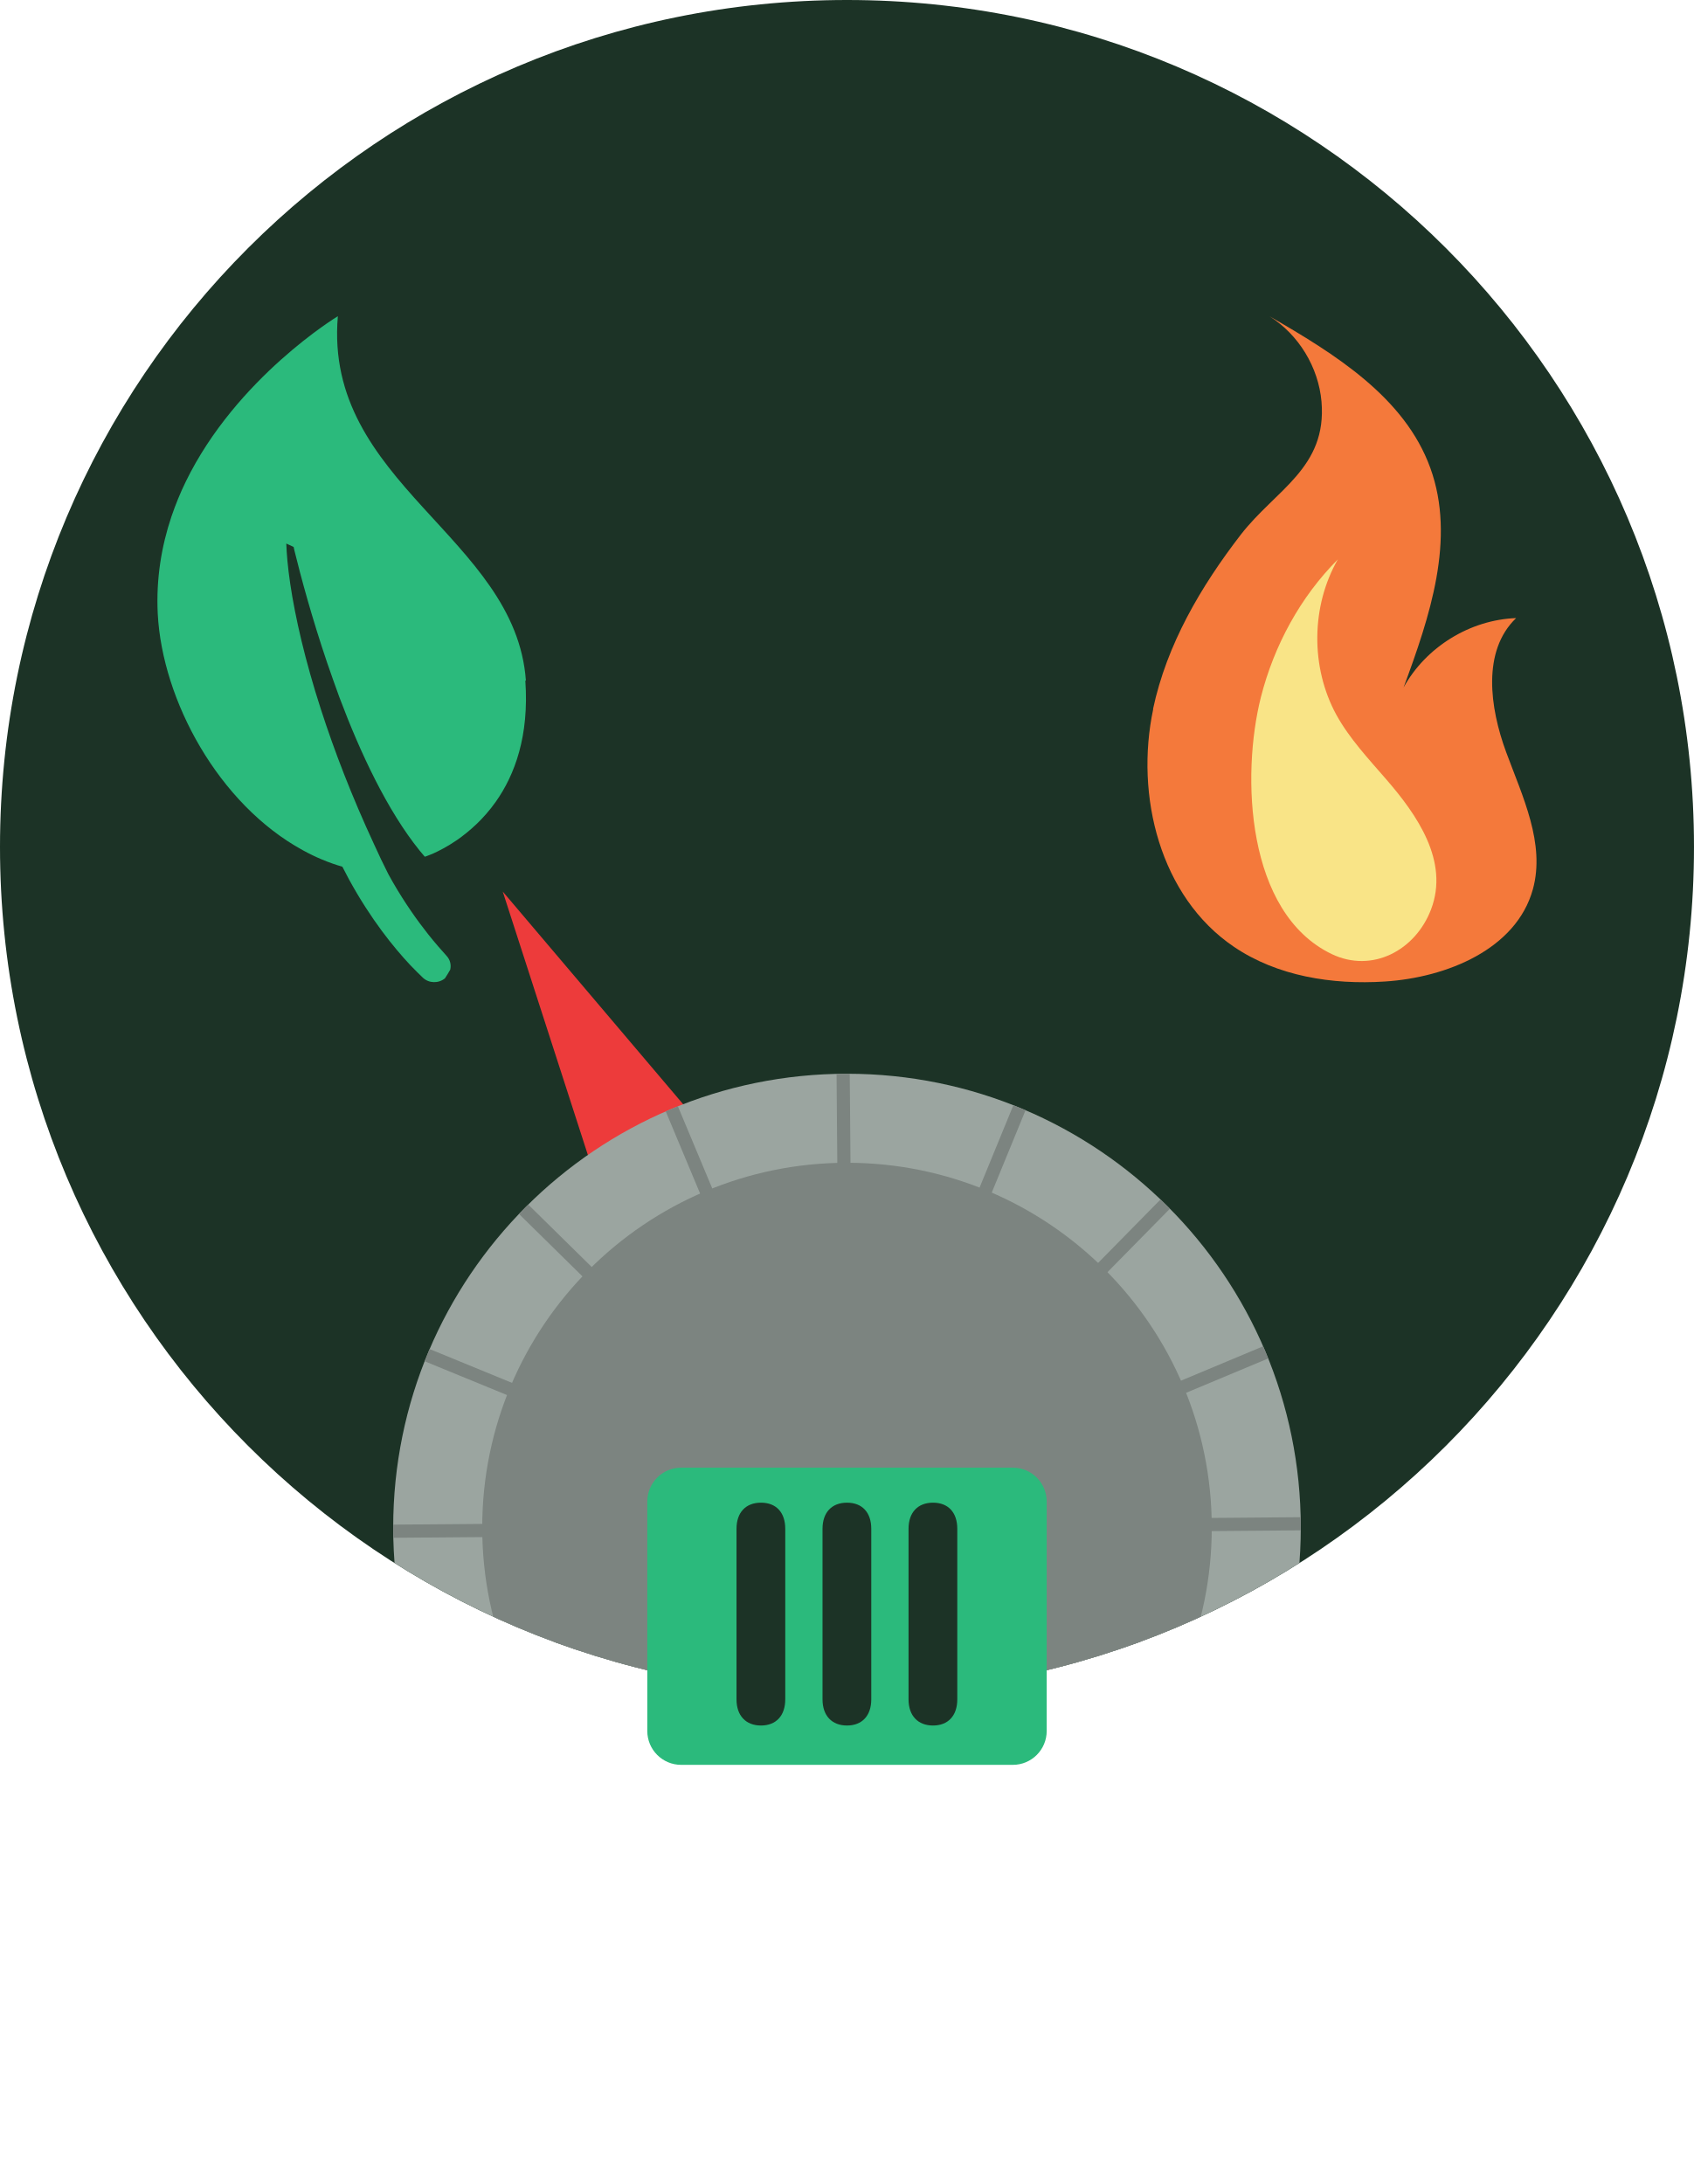
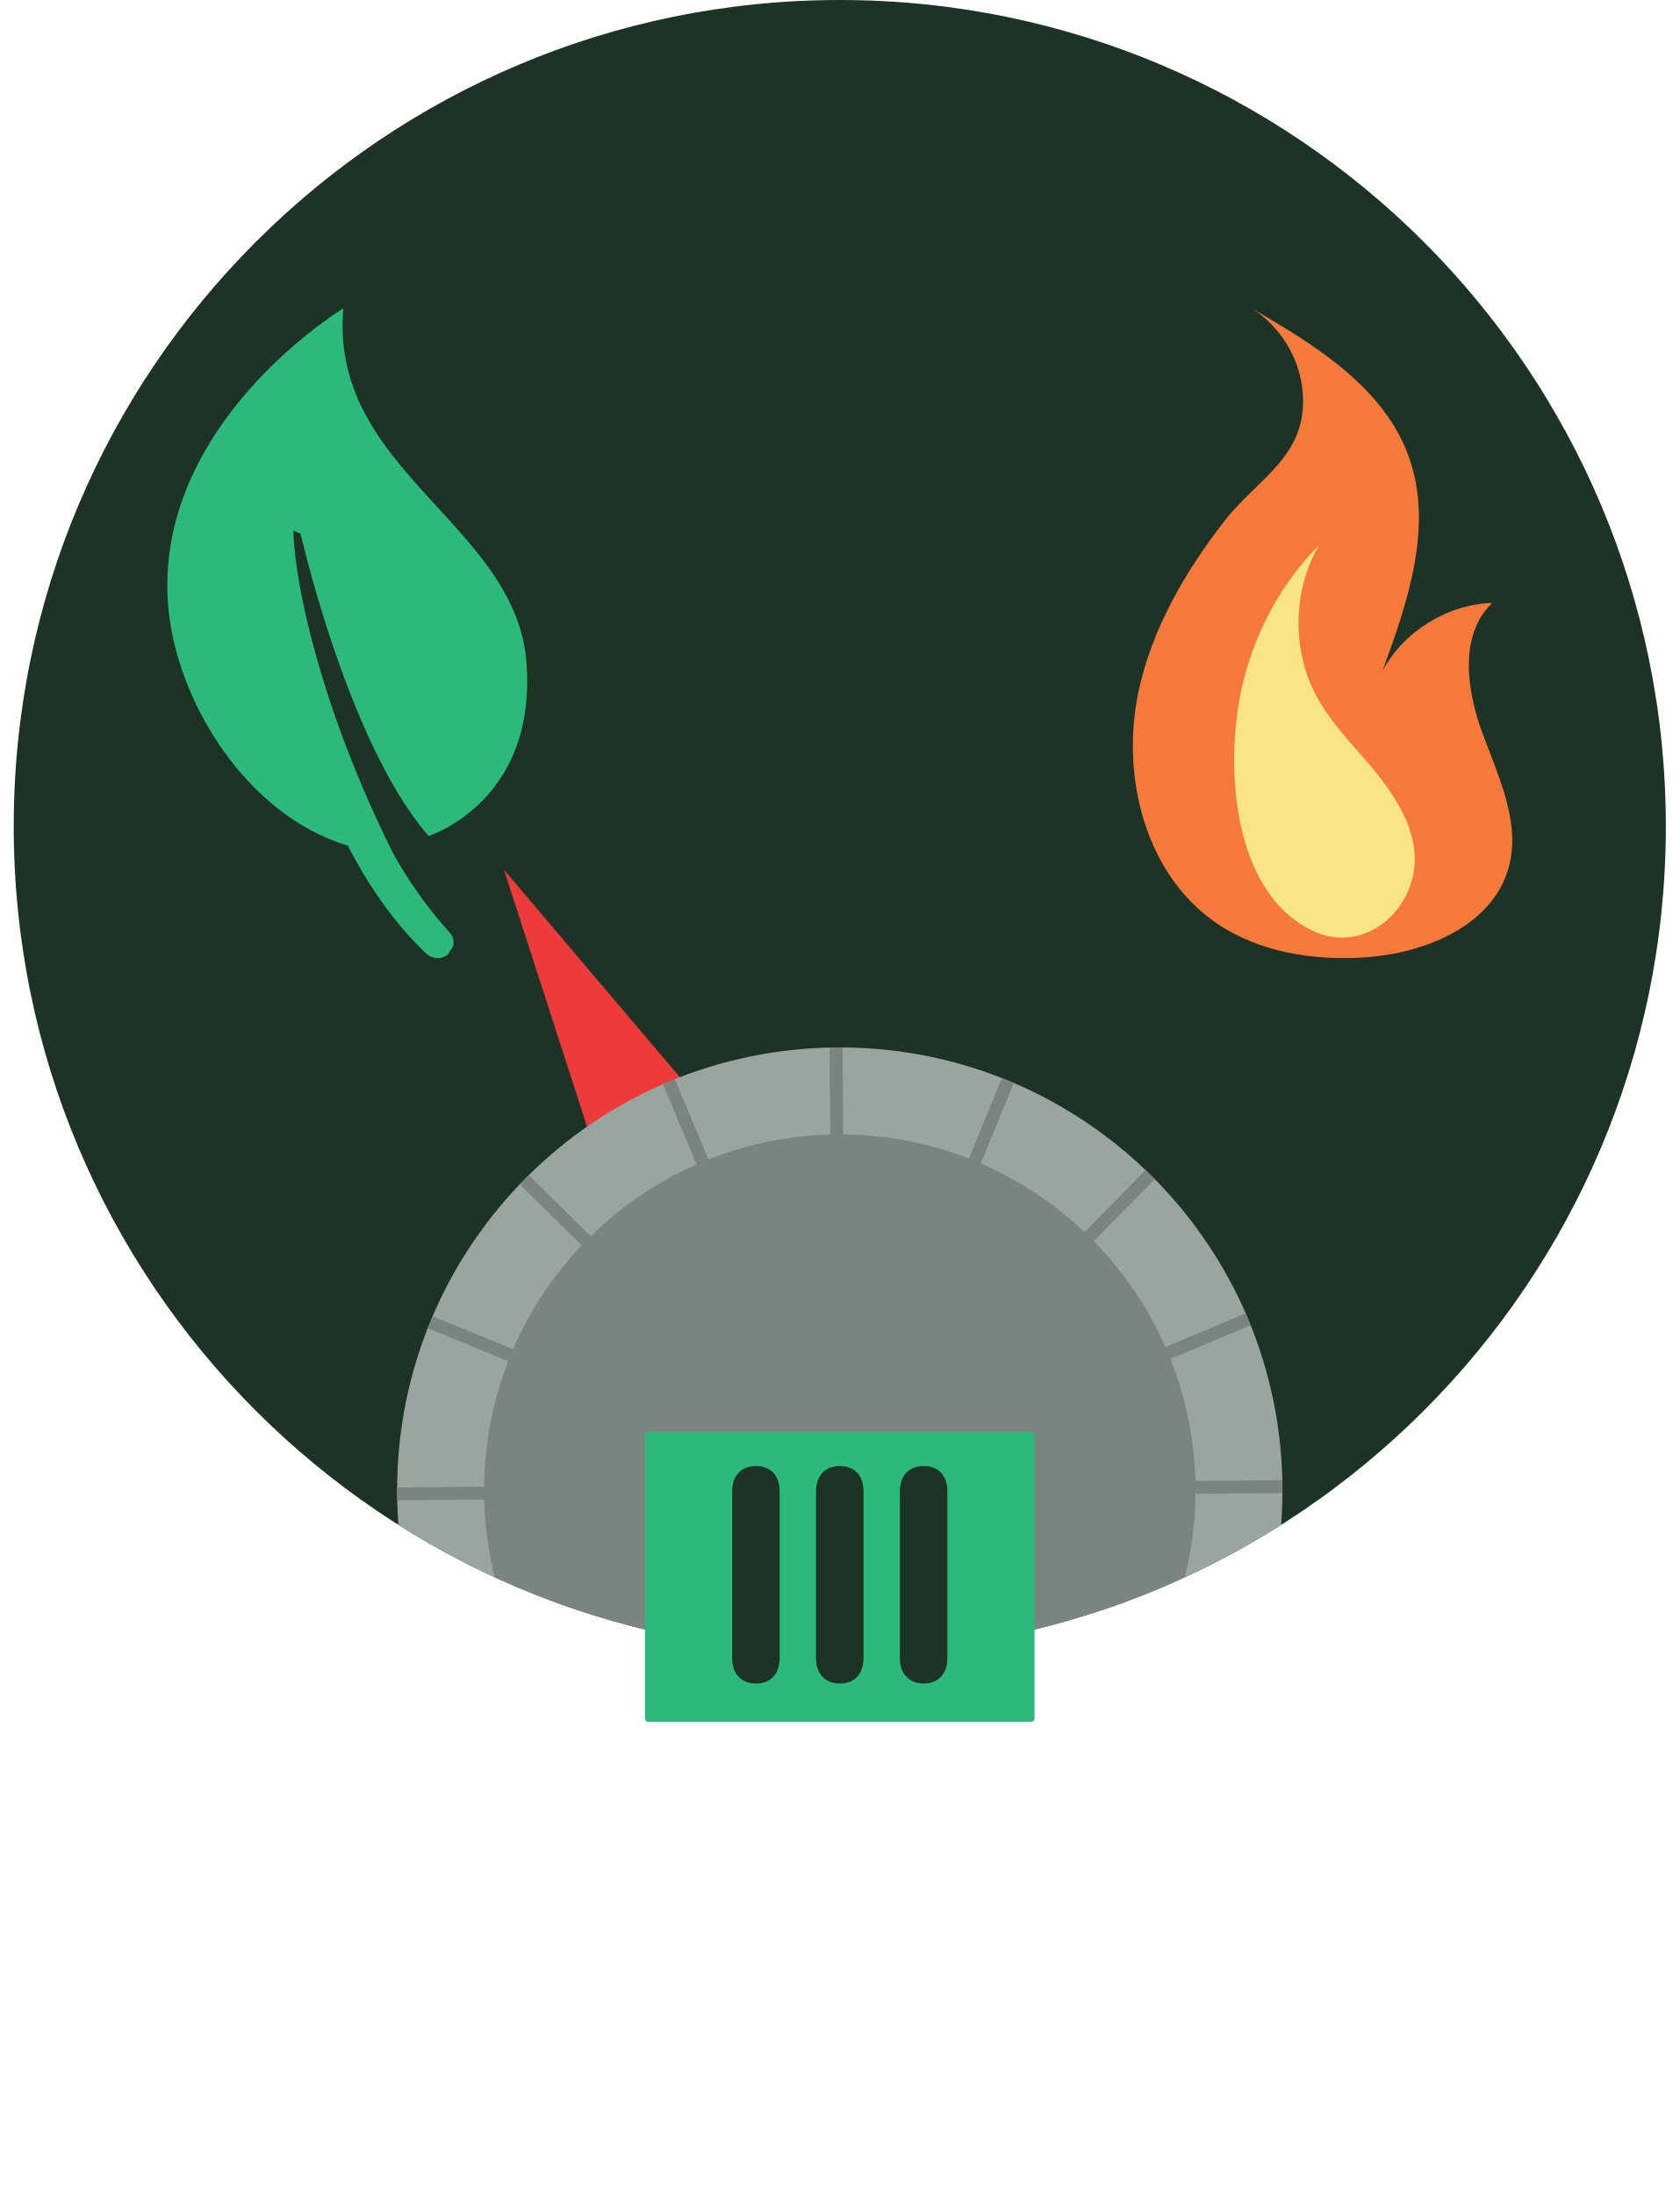
- <svg xmlns="http://www.w3.org/2000/svg" id="Calque_2" data-name="Calque 2" viewBox="0 0 90 116.04">
+ <svg xmlns="http://www.w3.org/2000/svg" id="Calque_1" data-name="Calque 1" viewBox="0 0 930.47 1215.68">
  <defs>
    <style>
      .cls-1 {
        fill: #7c8480;
      }

      .cls-1, .cls-2, .cls-3, .cls-4, .cls-5, .cls-6, .cls-7, .cls-8 {
        stroke-width: 0px;
      }

      .cls-2 {
        fill: #2bba7c;
      }

      .cls-3 {
        fill: none;
      }

      .cls-4 {
        fill: #f9e487;
      }

      .cls-9 {
        clip-path: url(#clippath-1);
      }

      .cls-5 {
        fill: #ed3b3b;
      }

      .cls-10 {
        clip-path: url(#clippath);
      }

      .cls-6 {
        fill: #9ba5a0;
      }

      .cls-7 {
        fill: #1c3326;
      }

      .cls-8 {
        fill: #f4793b;
      }
    </style>
    <clipPath id="clippath">
-       <circle class="cls-3" cx="45" cy="45" r="45" />
+       <circle class="cls-3" cx="465.24" cy="457.64" r="457.64" />
    </clipPath>
    <clipPath id="clippath-1">
-       <circle class="cls-3" cx="45" cy="81.16" r="24.11" />
+       <circle class="cls-3" cx="465.24" cy="825.35" r="245.24" />
    </clipPath>
  </defs>
-   <g id="Calque_1-2" data-name="Calque 1">
-     <g>
+   <g>
+     <circle class="cls-7" cx="465.24" cy="457.64" r="457.64" />
+     <g class="cls-10">
      <g>
-         <circle class="cls-7" cx="45" cy="45" r="45" />
-         <g class="cls-10">
+         <polygon class="cls-5" points="345.15 685.6 279.21 481.72 417.84 645.12 345.15 685.6" />
+         <g class="cls-9">
+           <circle class="cls-6" cx="465.24" cy="825.35" r="245.24" />
+           <circle class="cls-1" cx="465.24" cy="825.35" r="197.07" />
          <g>
-             <polygon class="cls-5" points="33.19 67.42 26.71 47.37 40.34 63.44 33.19 67.42" />
-             <g class="cls-9">
-               <circle class="cls-6" cx="45" cy="81.16" r="24.11" />
-               <circle class="cls-1" cx="45" cy="81.16" r="19.38" />
-               <g>
-                 <rect class="cls-1" x="15.22" y="80.81" width="59.57" height=".7" transform="translate(-.66 .37) rotate(-.47)" />
-                 <rect class="cls-1" x="44.65" y="46.28" width=".7" height="69.76" transform="translate(-.67 .37) rotate(-.47)" />
-                 <rect class="cls-1" x="44.65" y="51.37" width=".7" height="59.57" transform="translate(-44.41 56.32) rotate(-45.47)" />
-                 <rect class="cls-1" x="10.12" y="80.81" width="69.76" height=".7" transform="translate(-44.41 56.32) rotate(-45.47)" />
-               </g>
-               <g>
-                 <rect class="cls-1" x="15.22" y="80.81" width="59.57" height=".7" transform="translate(-27.83 23.65) rotate(-22.7)" />
-                 <rect class="cls-1" x="44.65" y="46.28" width=".7" height="69.76" transform="translate(-27.83 23.64) rotate(-22.69)" />
-                 <rect class="cls-1" x="44.65" y="51.37" width=".7" height="59.57" transform="translate(-47.16 91.98) rotate(-67.69)" />
-                 <rect class="cls-1" x="10.12" y="80.81" width="69.76" height=".7" transform="translate(-47.16 91.99) rotate(-67.69)" />
-               </g>
-             </g>
+             <rect class="cls-1" x="162.33" y="821.77" width="605.8" height="7.15" transform="translate(-6.75 3.84) rotate(-.47)" />
+             <rect class="cls-1" x="461.66" y="470.62" width="7.15" height="709.45" transform="translate(-6.77 3.85) rotate(-.47)" />
+             <rect class="cls-1" x="461.66" y="522.44" width="7.15" height="605.8" transform="translate(-449.41 578.22) rotate(-45.47)" />
+             <rect class="cls-1" x="110.51" y="821.77" width="709.45" height="7.15" transform="translate(-449.41 578.22) rotate(-45.47)" />
          </g>
          <g>
-             <g>
-               <path class="cls-8" d="m61.27,37.67c-.98,4.61.37,9.98,4.28,12.63,2.31,1.57,5.23,2.03,8.02,1.85,3.3-.21,6.99-1.72,7.87-4.9.67-2.43-.55-4.93-1.42-7.29s-1.29-5.37.53-7.12c-2.45.09-4.8,1.54-5.98,3.69,1.39-3.76,2.79-7.9,1.42-11.67-1.36-3.76-5.08-6.06-8.55-8.06,1.56.98,2.61,2.71,2.77,4.54.3,3.52-2.44,4.68-4.29,7.07-2.12,2.75-3.93,5.83-4.66,9.26Z" />
-               <path class="cls-4" d="m71.09,29.7c-1.44,2.5-1.47,5.75-.09,8.28.7,1.27,1.71,2.34,2.66,3.44,1.61,1.86,3.35,4.33,2.37,6.9-.83,2.18-3.13,3.4-5.28,2.37-4.55-2.19-4.81-9.48-3.76-13.65.7-2.74,2.09-5.32,4.1-7.33Z" />
-             </g>
-             <path class="cls-2" d="m27.94,36.16c-.55-7.64-10.75-10.49-9.99-19.36,0,0-5.38,3.25-8.08,8.79-.29.59-.54,1.21-.76,1.85-.53,1.58-.82,3.3-.73,5.16.24,4.63,3.24,10.13,7.7,12.57.67.37,1.38.67,2.11.88.12.23.23.45.35.67,1.17,2.14,2.38,3.62,3.25,4.55.26.27.49.5.68.68.32.3.83.31,1.17.03h0c.1-.15.19-.3.28-.46h0c.06-.25,0-.53-.2-.74-.26-.29-.6-.67-.98-1.15-.57-.72-1.23-1.65-1.87-2.76-.08-.14-.16-.29-.24-.43-.27-.53-.52-1.06-.76-1.59-1.18-2.54-2.11-4.96-2.82-7.16-.21-.65-.4-1.27-.57-1.88-.69-2.44-1.07-4.51-1.21-6.02-.03-.33-.05-.64-.06-.91.13.06.26.12.39.18.01.06.03.12.04.18.34,1.39.93,3.58,1.74,5.97.21.61.43,1.23.66,1.86,1.11,2.95,2.54,6,4.26,8.13.09.11.18.22.27.32,0,0,.16-.05.42-.16.31-.14.77-.37,1.28-.72.66-.46,1.42-1.12,2.07-2.04,1.01-1.43,1.78-3.5,1.57-6.44Z" />
+             <rect class="cls-1" x="162.33" y="821.77" width="605.8" height="7.15" transform="translate(-282.46 243.46) rotate(-22.7)" />
+             <rect class="cls-1" x="461.66" y="470.62" width="7.15" height="709.45" transform="translate(-282.39 243.37) rotate(-22.69)" />
+             <rect class="cls-1" x="461.66" y="522.44" width="7.15" height="605.8" transform="translate(-474.93 942.48) rotate(-67.69)" />
+             <rect class="cls-1" x="110.51" y="821.77" width="709.45" height="7.15" transform="translate(-474.93 942.5) rotate(-67.69)" />
          </g>
        </g>
      </g>
      <g>
-         <rect class="cls-2" x="34.39" y="77.98" width="21.22" height="15.79" rx="1.8" ry="1.8" />
        <g>
-           <path class="cls-7" d="m41.72,81.23v9.06c0,.87-.49,1.39-1.29,1.39s-1.3-.52-1.3-1.39v-9.06c0-.87.49-1.39,1.3-1.39s1.29.52,1.29,1.39Z" />
-           <path class="cls-7" d="m46.29,81.23v9.06c0,.87-.49,1.39-1.29,1.39s-1.3-.52-1.3-1.39v-9.06c0-.87.49-1.39,1.3-1.39s1.29.52,1.29,1.39Z" />
-           <path class="cls-7" d="m50.86,81.23v9.06c0,.87-.49,1.39-1.29,1.39s-1.3-.52-1.3-1.39v-9.06c0-.87.49-1.39,1.3-1.39s1.29.52,1.29,1.39Z" />
+           <path class="cls-8" d="m630.73,383.09c-9.97,46.9,3.78,101.47,43.52,128.39,23.52,15.94,53.21,20.59,81.57,18.77,33.52-2.15,71.13-17.49,80.01-49.83,6.79-24.74-5.58-50.11-14.49-74.17-8.9-24.07-13.15-54.6,5.38-72.37-24.91.89-48.86,15.68-60.79,37.53,14.13-38.21,28.35-80.37,14.48-118.67-13.85-38.24-51.68-61.58-86.94-81.94,15.84,9.94,26.59,27.54,28.2,46.14,3.09,35.8-24.82,47.62-43.59,71.93-21.61,27.98-39.94,59.33-47.36,94.22Z" />
+           <path class="cls-4" d="m730.61,302.08c-14.63,25.42-14.98,58.45-.89,84.18,7.1,12.96,17.38,23.84,27.08,35,16.41,18.87,34.03,44.02,24.11,70.18-8.41,22.19-31.86,34.58-53.74,24.06-46.27-22.22-48.96-96.41-38.21-138.84,7.07-27.91,21.26-54.13,41.65-74.58Z" />
        </g>
+         <path class="cls-2" d="m291.76,367.71c-5.57-77.68-109.28-106.63-101.58-196.91,0,0-54.7,33.02-82.15,89.36-2.93,6-5.54,12.27-7.75,18.8-5.42,16.02-8.37,33.57-7.4,52.47,2.43,47.13,32.94,102.99,78.34,127.87,6.82,3.74,14,6.79,21.46,9,1.19,2.32,2.38,4.58,3.58,6.77,11.91,21.77,24.16,36.86,33.07,46.27,2.65,2.79,5,5.08,6.95,6.9,3.3,3.08,8.45,3.17,11.9.32h.01c1-1.54,1.96-3.08,2.89-4.65h0c.6-2.58-.05-5.37-2.01-7.5-2.67-2.92-6.1-6.84-9.93-11.7-5.79-7.34-12.53-16.79-19.05-28.07-.83-1.44-1.66-2.9-2.47-4.39-2.7-5.41-5.31-10.79-7.78-16.13-12.05-25.82-21.5-50.48-28.69-72.81-2.11-6.58-4.03-12.95-5.76-19.08-6.99-24.82-10.91-45.87-12.31-61.19-.32-3.37-.51-6.47-.58-9.27,1.35.61,2.68,1.22,4,1.87.13.58.28,1.18.44,1.8,3.48,14.18,9.42,36.39,17.66,60.75,2.1,6.19,4.34,12.51,6.72,18.88,11.28,30.04,25.82,60.99,43.37,82.68.89,1.12,1.81,2.2,2.72,3.27,0,0,1.61-.5,4.27-1.68,3.17-1.4,7.82-3.75,13.04-7.35,6.74-4.63,14.43-11.35,21.07-20.77,10.29-14.58,18.07-35.64,15.93-65.53Z" />
      </g>
    </g>
  </g>
+   <g>
+     <rect class="cls-2" x="357.32" y="793.02" width="215.82" height="160.57" rx="1.8" ry="1.8" />
+     <g>
+       <path class="cls-7" d="m431.93,826.09v92.18c0,8.83-4.95,14.12-13.07,14.12s-13.24-5.29-13.24-14.12v-92.18c0-8.83,4.94-14.12,13.24-14.12s13.07,5.29,13.07,14.12Z" />
+       <path class="cls-7" d="m478.38,826.09v92.18c0,8.83-4.95,14.12-13.07,14.12s-13.24-5.29-13.24-14.12v-92.18c0-8.83,4.94-14.12,13.24-14.12s13.07,5.29,13.07,14.12Z" />
+       <path class="cls-7" d="m524.84,826.09v92.18c0,8.83-4.95,14.12-13.07,14.12s-13.24-5.29-13.24-14.12v-92.18c0-8.83,4.94-14.12,13.24-14.12s13.07,5.29,13.07,14.12Z" />
+     </g>
+   </g>
</svg>
